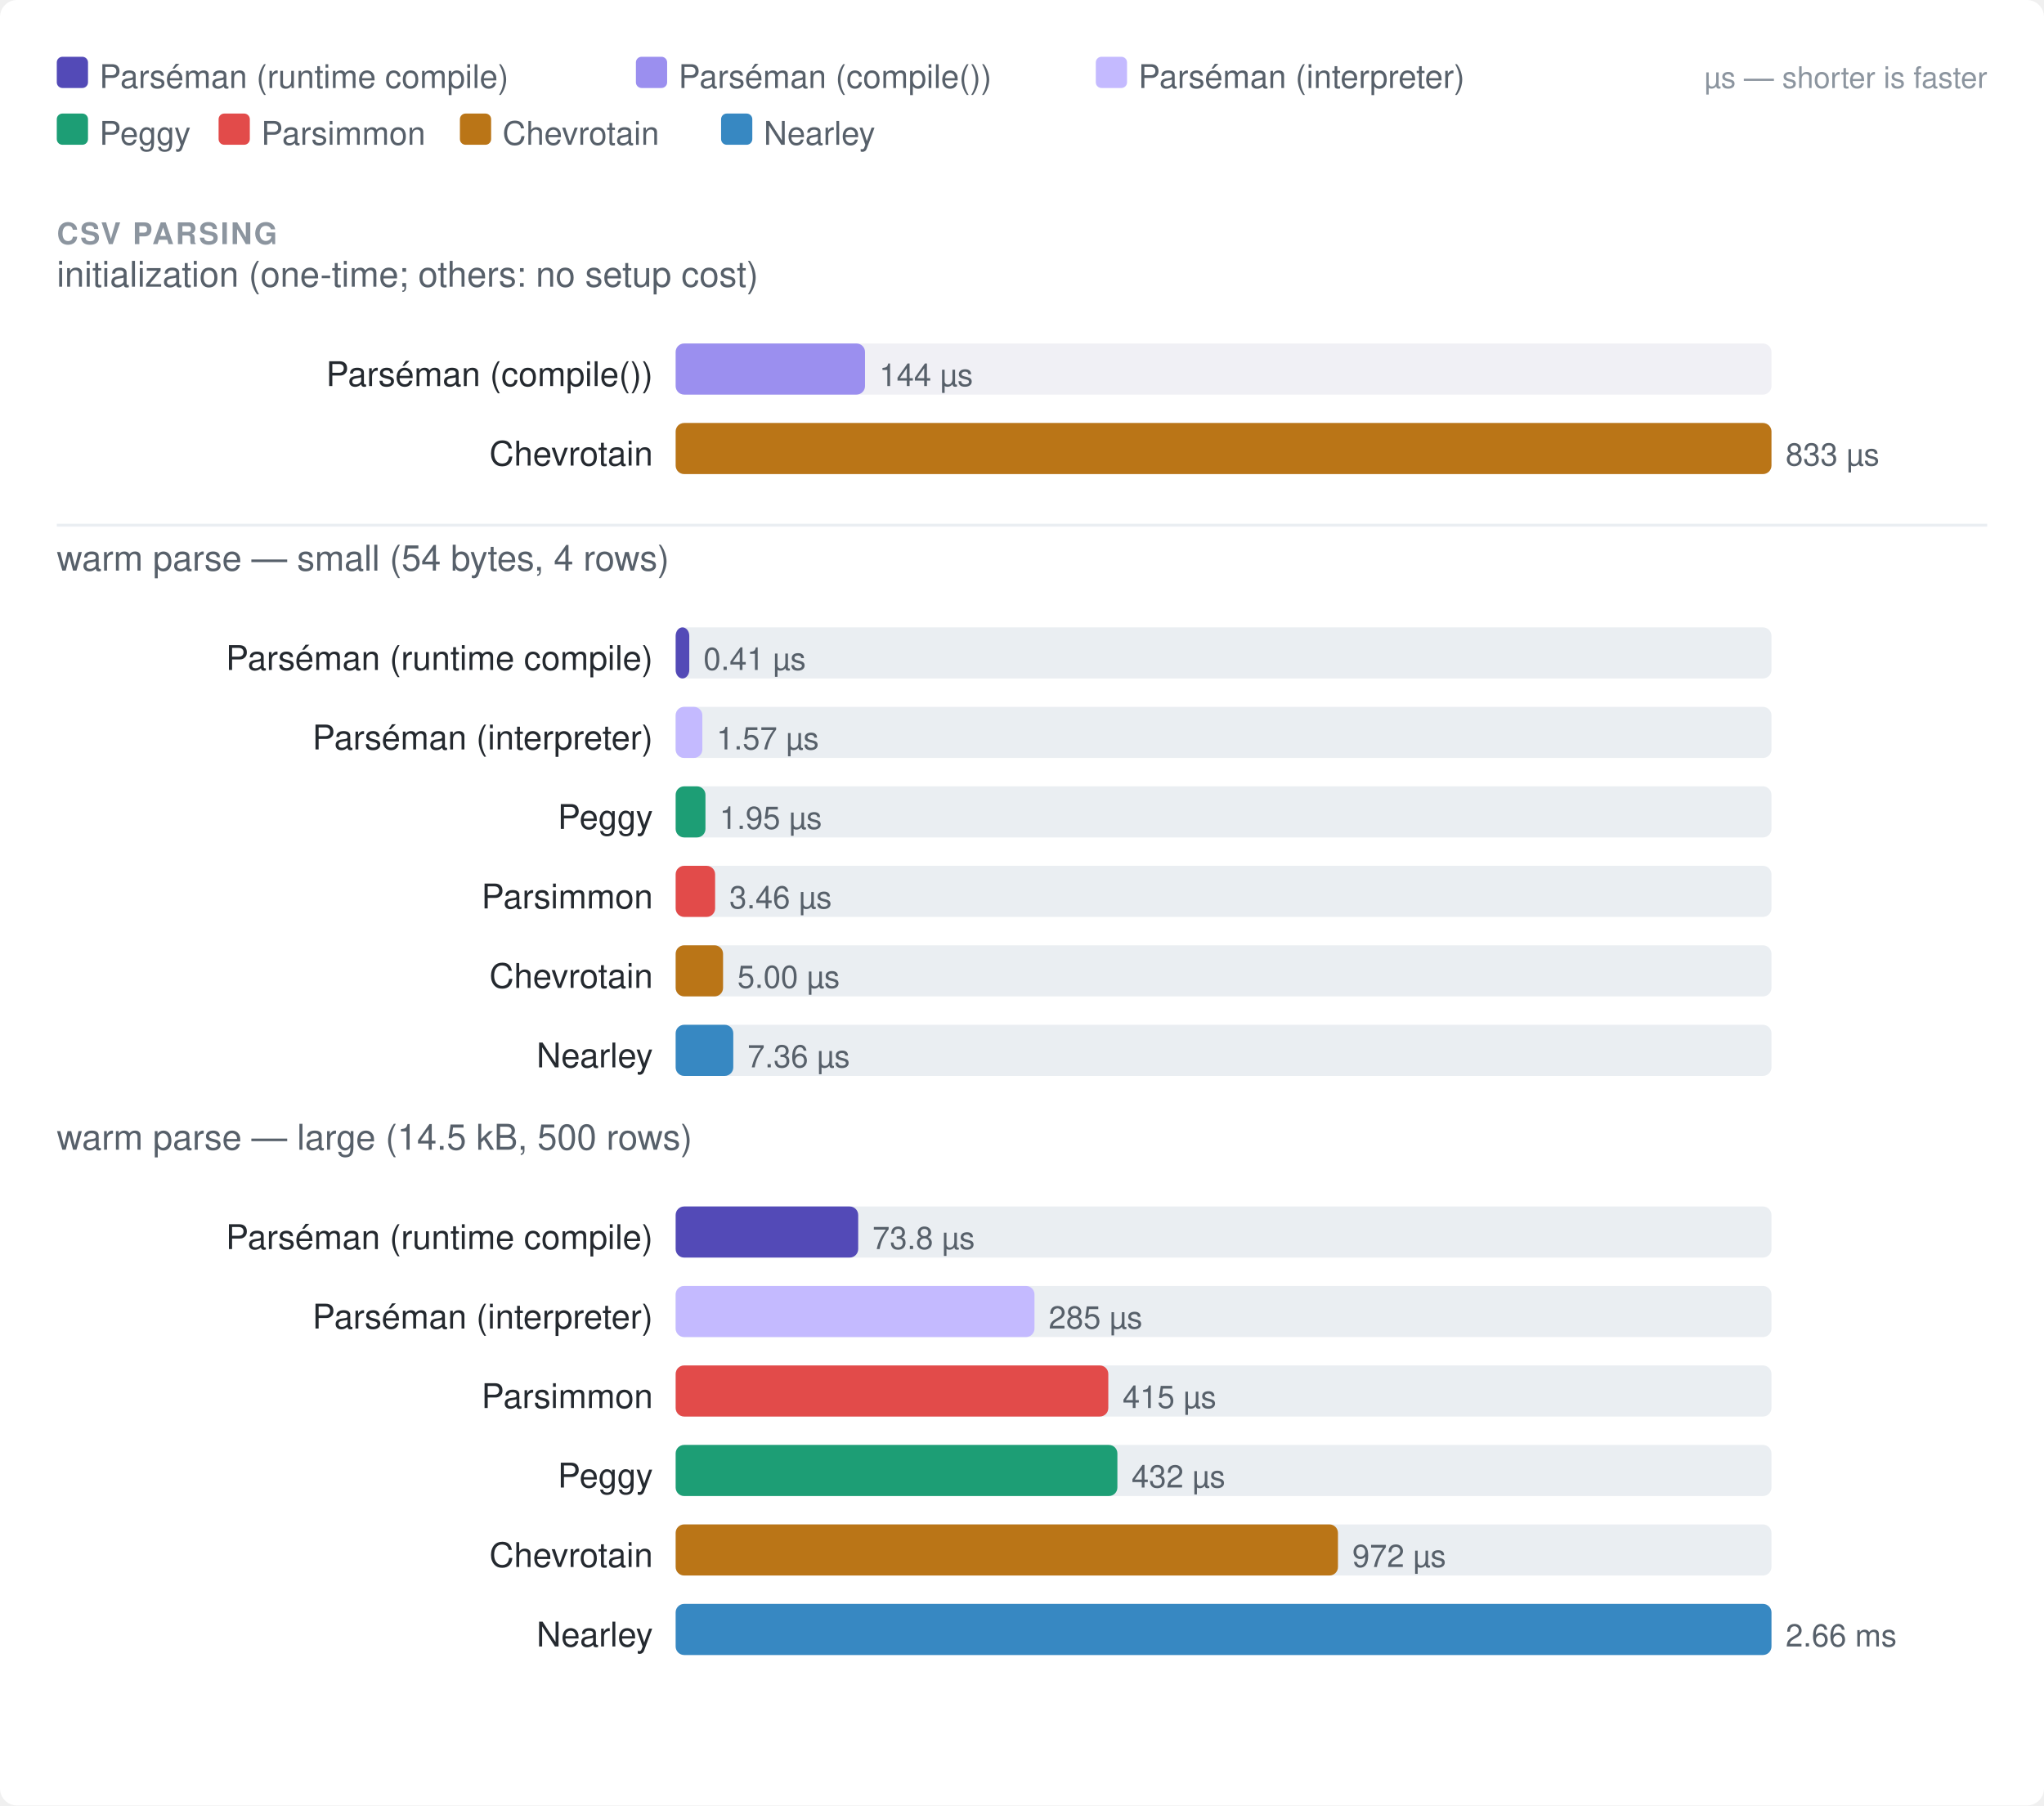
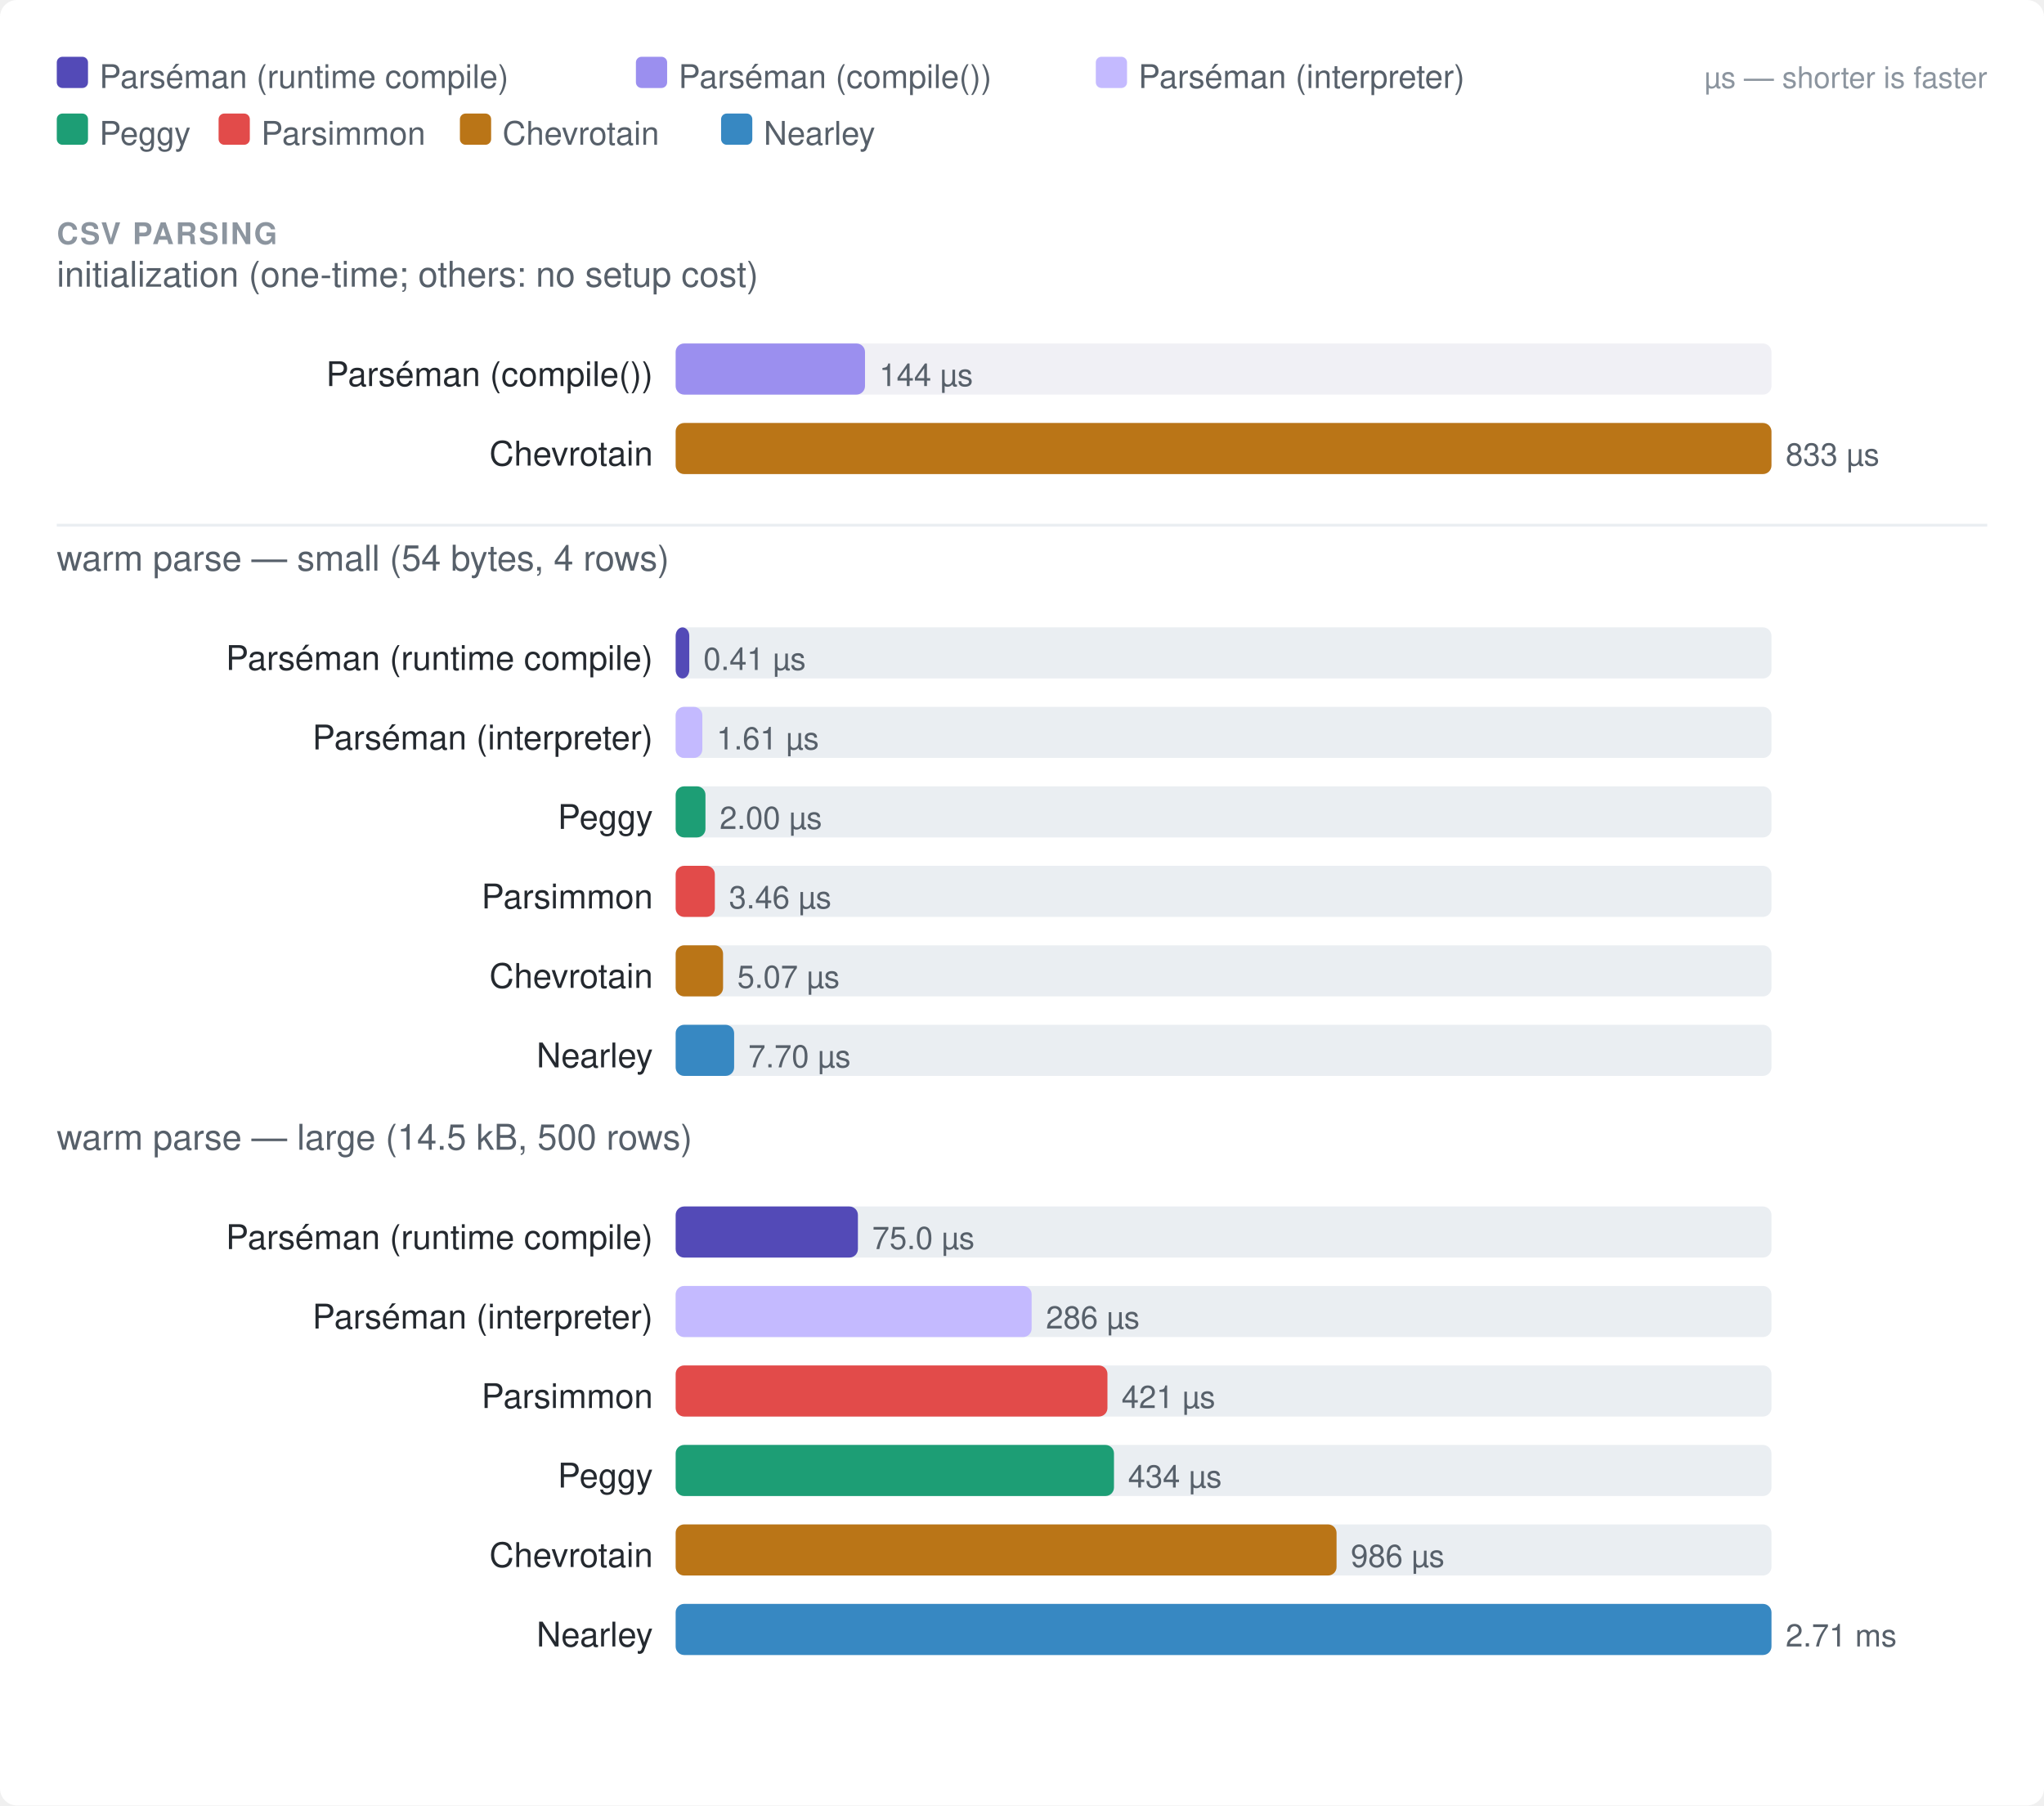
<svg xmlns="http://www.w3.org/2000/svg" viewBox="0 0 720 636" width="720" height="636">
  <rect width="720" height="636" fill="white" rx="6" />
  <rect x="20" y="20" width="11" height="11" rx="2" fill="#534AB7" />
  <text x="35" y="31" font-size="11.5" fill="#57606a" font-family="-apple-system,BlinkMacSystemFont,'Segoe UI',Helvetica,Arial,sans-serif">Parséman (runtime compile)</text>
  <rect x="224" y="20" width="11" height="11" rx="2" fill="#9B8FEF" />
  <text x="239" y="31" font-size="11.5" fill="#57606a" font-family="-apple-system,BlinkMacSystemFont,'Segoe UI',Helvetica,Arial,sans-serif">Parséman (compile())</text>
  <rect x="386" y="20" width="11" height="11" rx="2" fill="#C4BAFF" />
  <text x="401" y="31" font-size="11.5" fill="#57606a" font-family="-apple-system,BlinkMacSystemFont,'Segoe UI',Helvetica,Arial,sans-serif">Parséman (interpreter)</text>
  <rect x="20" y="40" width="11" height="11" rx="2" fill="#1D9E75" />
  <text x="35" y="51" font-size="11.5" fill="#57606a" font-family="-apple-system,BlinkMacSystemFont,'Segoe UI',Helvetica,Arial,sans-serif">Peggy</text>
  <rect x="77" y="40" width="11" height="11" rx="2" fill="#E24B4A" />
  <text x="92" y="51" font-size="11.5" fill="#57606a" font-family="-apple-system,BlinkMacSystemFont,'Segoe UI',Helvetica,Arial,sans-serif">Parsimmon</text>
  <rect x="162" y="40" width="11" height="11" rx="2" fill="#BA7517" />
  <text x="177" y="51" font-size="11.5" fill="#57606a" font-family="-apple-system,BlinkMacSystemFont,'Segoe UI',Helvetica,Arial,sans-serif">Chevrotain</text>
  <rect x="254" y="40" width="11" height="11" rx="2" fill="#3788C2" />
  <text x="269" y="51" font-size="11.5" fill="#57606a" font-family="-apple-system,BlinkMacSystemFont,'Segoe UI',Helvetica,Arial,sans-serif">Nearley</text>
  <text x="700" y="31" font-size="10.5" fill="#8c959f" text-anchor="end" font-family="-apple-system,BlinkMacSystemFont,'Segoe UI',Helvetica,Arial,sans-serif">µs — shorter is faster</text>
  <text x="20" y="86" font-size="10.5" font-weight="600" fill="#8c959f" letter-spacing="0.06em" font-family="-apple-system,BlinkMacSystemFont,'Segoe UI',Helvetica,Arial,sans-serif">CSV PARSING</text>
  <text x="20" y="101" font-size="12.5" fill="#57606a" font-family="-apple-system,BlinkMacSystemFont,'Segoe UI',Helvetica,Arial,sans-serif">initialization (one-time; others: no setup cost)</text>
  <text x="230" y="136" text-anchor="end" font-size="12" fill="#24292f" font-family="-apple-system,BlinkMacSystemFont,'Segoe UI',Helvetica,Arial,sans-serif">Parséman (compile())</text>
  <rect x="238" y="121" width="386" height="18" rx="3" fill="#f0f0f5" />
  <rect x="238" y="121" width="66.7" height="18" rx="3" fill="#9B8FEF" />
  <text x="309.719" y="136" font-size="11" fill="#57606a" font-family="-apple-system,BlinkMacSystemFont,'Segoe UI',Helvetica,Arial,sans-serif">144 µs</text>
  <text x="230" y="164" text-anchor="end" font-size="12" fill="#24292f" font-family="-apple-system,BlinkMacSystemFont,'Segoe UI',Helvetica,Arial,sans-serif">Chevrotain</text>
  <rect x="238" y="149" width="386" height="18" rx="3" fill="#f0f0f5" />
  <rect x="238" y="149" width="386.0" height="18" rx="3" fill="#BA7517" />
  <text x="629" y="164" font-size="11" fill="#57606a" font-family="-apple-system,BlinkMacSystemFont,'Segoe UI',Helvetica,Arial,sans-serif">833 µs</text>
  <line x1="20" y1="185" x2="700" y2="185" stroke="#eaeef2" stroke-width="1" />
  <text x="20" y="201" font-size="12.5" fill="#57606a" font-family="-apple-system,BlinkMacSystemFont,'Segoe UI',Helvetica,Arial,sans-serif">warm parse — small  (54 bytes, 4 rows)</text>
  <text x="230" y="236" text-anchor="end" font-size="12" fill="#24292f" font-family="-apple-system,BlinkMacSystemFont,'Segoe UI',Helvetica,Arial,sans-serif">Parséman (runtime compile)</text>
  <rect x="238" y="221" width="386" height="18" rx="3" fill="#eaeef2" />
  <rect x="238" y="221" width="4.8" height="18" rx="3" fill="#534AB7" />
-   <text x="247.792" y="236" font-size="11" fill="#57606a" font-family="-apple-system,BlinkMacSystemFont,'Segoe UI',Helvetica,Arial,sans-serif">0.41 µs</text>
+   <text x="247.773" y="236" font-size="11" fill="#57606a" font-family="-apple-system,BlinkMacSystemFont,'Segoe UI',Helvetica,Arial,sans-serif">0.41 µs</text>
  <text x="230" y="264" text-anchor="end" font-size="12" fill="#24292f" font-family="-apple-system,BlinkMacSystemFont,'Segoe UI',Helvetica,Arial,sans-serif">Parséman (interpreter)</text>
  <rect x="238" y="249" width="386" height="18" rx="3" fill="#eaeef2" />
  <rect x="238" y="249" width="9.4" height="18" rx="3" fill="#C4BAFF" />
-   <text x="252.389" y="264" font-size="11" fill="#57606a" font-family="-apple-system,BlinkMacSystemFont,'Segoe UI',Helvetica,Arial,sans-serif">1.57 µs</text>
+   <text x="252.406" y="264" font-size="11" fill="#57606a" font-family="-apple-system,BlinkMacSystemFont,'Segoe UI',Helvetica,Arial,sans-serif">1.61 µs</text>
  <text x="230" y="292" text-anchor="end" font-size="12" fill="#24292f" font-family="-apple-system,BlinkMacSystemFont,'Segoe UI',Helvetica,Arial,sans-serif">Peggy</text>
  <rect x="238" y="277" width="386" height="18" rx="3" fill="#eaeef2" />
  <rect x="238" y="277" width="10.5" height="18" rx="3" fill="#1D9E75" />
-   <text x="253.461" y="292" font-size="11" fill="#57606a" font-family="-apple-system,BlinkMacSystemFont,'Segoe UI',Helvetica,Arial,sans-serif">1.95 µs</text>
+   <text x="253.485" y="292" font-size="11" fill="#57606a" font-family="-apple-system,BlinkMacSystemFont,'Segoe UI',Helvetica,Arial,sans-serif">2.00 µs</text>
  <text x="230" y="320" text-anchor="end" font-size="12" fill="#24292f" font-family="-apple-system,BlinkMacSystemFont,'Segoe UI',Helvetica,Arial,sans-serif">Parsimmon</text>
  <rect x="238" y="305" width="386" height="18" rx="3" fill="#eaeef2" />
-   <rect x="238" y="305" width="13.9" height="18" rx="3" fill="#E24B4A" />
-   <text x="256.918" y="320" font-size="11" fill="#57606a" font-family="-apple-system,BlinkMacSystemFont,'Segoe UI',Helvetica,Arial,sans-serif">3.46 µs</text>
+   <rect x="238" y="305" width="13.8" height="18" rx="3" fill="#E24B4A" />
+   <text x="256.783" y="320" font-size="11" fill="#57606a" font-family="-apple-system,BlinkMacSystemFont,'Segoe UI',Helvetica,Arial,sans-serif">3.46 µs</text>
  <text x="230" y="348" text-anchor="end" font-size="12" fill="#24292f" font-family="-apple-system,BlinkMacSystemFont,'Segoe UI',Helvetica,Arial,sans-serif">Chevrotain</text>
  <rect x="238" y="333" width="386" height="18" rx="3" fill="#eaeef2" />
  <rect x="238" y="333" width="16.7" height="18" rx="3" fill="#BA7517" />
-   <text x="259.744" y="348" font-size="11" fill="#57606a" font-family="-apple-system,BlinkMacSystemFont,'Segoe UI',Helvetica,Arial,sans-serif">5.00 µs</text>
+   <text x="259.694" y="348" font-size="11" fill="#57606a" font-family="-apple-system,BlinkMacSystemFont,'Segoe UI',Helvetica,Arial,sans-serif">5.07 µs</text>
  <text x="230" y="376" text-anchor="end" font-size="12" fill="#24292f" font-family="-apple-system,BlinkMacSystemFont,'Segoe UI',Helvetica,Arial,sans-serif">Nearley</text>
  <rect x="238" y="361" width="386" height="18" rx="3" fill="#eaeef2" />
-   <rect x="238" y="361" width="20.3" height="18" rx="3" fill="#3788C2" />
-   <text x="263.299" y="376" font-size="11" fill="#57606a" font-family="-apple-system,BlinkMacSystemFont,'Segoe UI',Helvetica,Arial,sans-serif">7.36 µs</text>
+   <rect x="238" y="361" width="20.6" height="18" rx="3" fill="#3788C2" />
+   <text x="263.577" y="376" font-size="11" fill="#57606a" font-family="-apple-system,BlinkMacSystemFont,'Segoe UI',Helvetica,Arial,sans-serif">7.70 µs</text>
  <text x="20" y="405" font-size="12.5" fill="#57606a" font-family="-apple-system,BlinkMacSystemFont,'Segoe UI',Helvetica,Arial,sans-serif">warm parse — large  (14.5 kB, 500 rows)</text>
  <text x="230" y="440" text-anchor="end" font-size="12" fill="#24292f" font-family="-apple-system,BlinkMacSystemFont,'Segoe UI',Helvetica,Arial,sans-serif">Parséman (runtime compile)</text>
  <rect x="238" y="425" width="386" height="18" rx="3" fill="#eaeef2" />
-   <rect x="238" y="425" width="64.3" height="18" rx="3" fill="#534AB7" />
-   <text x="307.309" y="440" font-size="11" fill="#57606a" font-family="-apple-system,BlinkMacSystemFont,'Segoe UI',Helvetica,Arial,sans-serif">73.8 µs</text>
+   <rect x="238" y="425" width="64.2" height="18" rx="3" fill="#534AB7" />
+   <text x="307.209" y="440" font-size="11" fill="#57606a" font-family="-apple-system,BlinkMacSystemFont,'Segoe UI',Helvetica,Arial,sans-serif">75.0 µs</text>
  <text x="230" y="468" text-anchor="end" font-size="12" fill="#24292f" font-family="-apple-system,BlinkMacSystemFont,'Segoe UI',Helvetica,Arial,sans-serif">Parséman (interpreter)</text>
  <rect x="238" y="453" width="386" height="18" rx="3" fill="#eaeef2" />
-   <rect x="238" y="453" width="126.4" height="18" rx="3" fill="#C4BAFF" />
-   <text x="369.397" y="468" font-size="11" fill="#57606a" font-family="-apple-system,BlinkMacSystemFont,'Segoe UI',Helvetica,Arial,sans-serif">285 µs</text>
+   <rect x="238" y="453" width="125.4" height="18" rx="3" fill="#C4BAFF" />
+   <text x="368.425" y="468" font-size="11" fill="#57606a" font-family="-apple-system,BlinkMacSystemFont,'Segoe UI',Helvetica,Arial,sans-serif">286 µs</text>
  <text x="230" y="496" text-anchor="end" font-size="12" fill="#24292f" font-family="-apple-system,BlinkMacSystemFont,'Segoe UI',Helvetica,Arial,sans-serif">Parsimmon</text>
  <rect x="238" y="481" width="386" height="18" rx="3" fill="#eaeef2" />
-   <rect x="238" y="481" width="152.4" height="18" rx="3" fill="#E24B4A" />
-   <text x="395.43" y="496" font-size="11" fill="#57606a" font-family="-apple-system,BlinkMacSystemFont,'Segoe UI',Helvetica,Arial,sans-serif">415 µs</text>
+   <rect x="238" y="481" width="152.1" height="18" rx="3" fill="#E24B4A" />
+   <text x="395.071" y="496" font-size="11" fill="#57606a" font-family="-apple-system,BlinkMacSystemFont,'Segoe UI',Helvetica,Arial,sans-serif">421 µs</text>
  <text x="230" y="524" text-anchor="end" font-size="12" fill="#24292f" font-family="-apple-system,BlinkMacSystemFont,'Segoe UI',Helvetica,Arial,sans-serif">Peggy</text>
  <rect x="238" y="509" width="386" height="18" rx="3" fill="#eaeef2" />
-   <rect x="238" y="509" width="155.6" height="18" rx="3" fill="#1D9E75" />
-   <text x="398.59" y="524" font-size="11" fill="#57606a" font-family="-apple-system,BlinkMacSystemFont,'Segoe UI',Helvetica,Arial,sans-serif">432 µs</text>
+   <rect x="238" y="509" width="154.4" height="18" rx="3" fill="#1D9E75" />
+   <text x="397.352" y="524" font-size="11" fill="#57606a" font-family="-apple-system,BlinkMacSystemFont,'Segoe UI',Helvetica,Arial,sans-serif">434 µs</text>
  <text x="230" y="552" text-anchor="end" font-size="12" fill="#24292f" font-family="-apple-system,BlinkMacSystemFont,'Segoe UI',Helvetica,Arial,sans-serif">Chevrotain</text>
  <rect x="238" y="537" width="386" height="18" rx="3" fill="#eaeef2" />
-   <rect x="238" y="537" width="233.3" height="18" rx="3" fill="#BA7517" />
-   <text x="476.346" y="552" font-size="11" fill="#57606a" font-family="-apple-system,BlinkMacSystemFont,'Segoe UI',Helvetica,Arial,sans-serif">972 µs</text>
+   <rect x="238" y="537" width="232.8" height="18" rx="3" fill="#BA7517" />
+   <text x="475.808" y="552" font-size="11" fill="#57606a" font-family="-apple-system,BlinkMacSystemFont,'Segoe UI',Helvetica,Arial,sans-serif">986 µs</text>
  <text x="230" y="580" text-anchor="end" font-size="12" fill="#24292f" font-family="-apple-system,BlinkMacSystemFont,'Segoe UI',Helvetica,Arial,sans-serif">Nearley</text>
  <rect x="238" y="565" width="386" height="18" rx="3" fill="#eaeef2" />
  <rect x="238" y="565" width="386.0" height="18" rx="3" fill="#3788C2" />
-   <text x="629" y="580" font-size="11" fill="#57606a" font-family="-apple-system,BlinkMacSystemFont,'Segoe UI',Helvetica,Arial,sans-serif">2.66 ms</text>
+   <text x="629" y="580" font-size="11" fill="#57606a" font-family="-apple-system,BlinkMacSystemFont,'Segoe UI',Helvetica,Arial,sans-serif">2.71 ms</text>
</svg>
